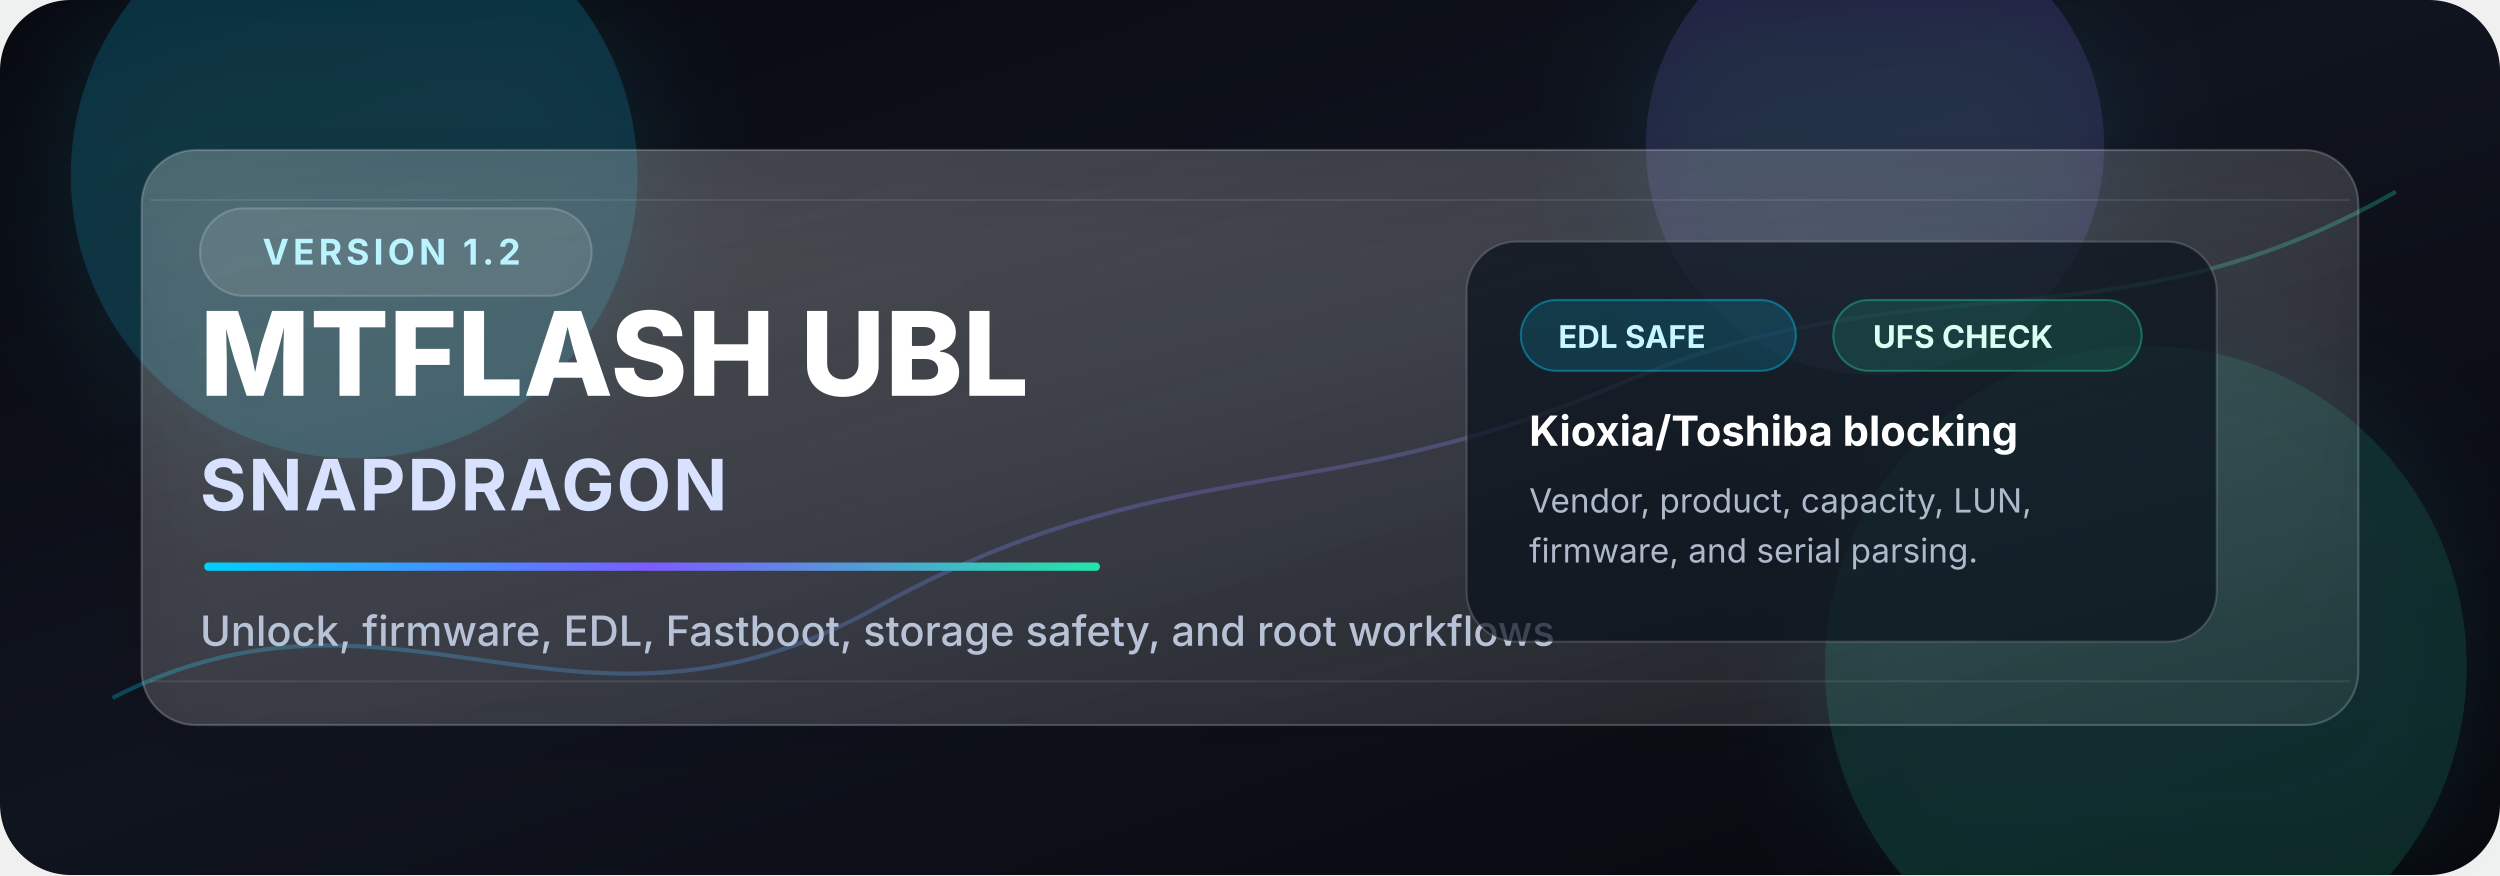
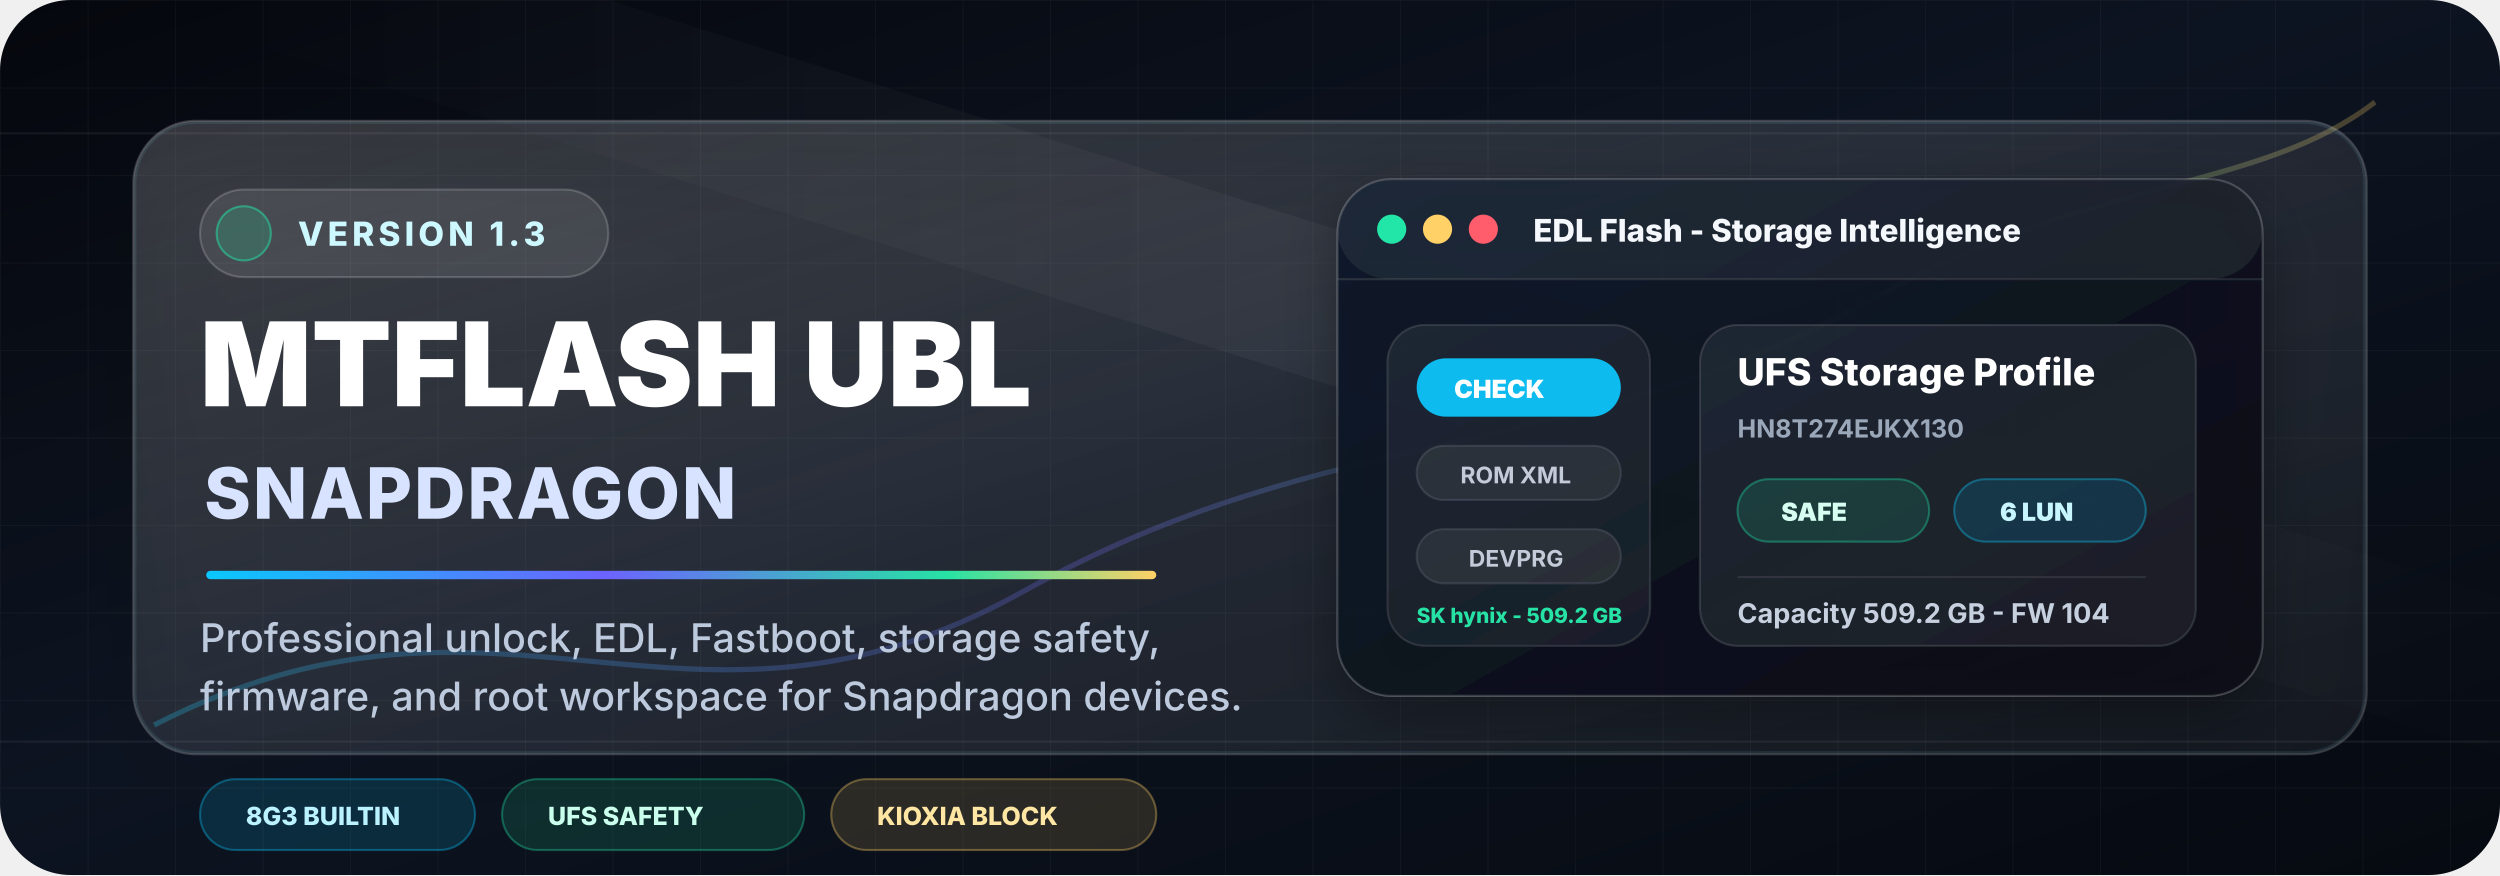
- <svg xmlns="http://www.w3.org/2000/svg" width="1200" height="420" viewBox="0 0 1200 420" role="img" aria-label="MTFLASH UBL Snapdragon">
+ <svg xmlns="http://www.w3.org/2000/svg" width="1200" height="420" viewBox="0 0 1200 420" role="img" aria-label="MTFLASH UBL Snapdragon v1.3 premium EDL storage interface">
  <defs>
    <linearGradient id="bg" x1="0" y1="0" x2="1" y2="1">
-       <stop offset="0" stop-color="#07090f" />
-       <stop offset="0.48" stop-color="#10141f" />
-       <stop offset="1" stop-color="#06070b" />
+       <stop offset="0" stop-color="#05070d" />
+       <stop offset="0.46" stop-color="#0d1421" />
+       <stop offset="1" stop-color="#060a11" />
    </linearGradient>
-     <linearGradient id="glass" x1="0" y1="0" x2="1" y2="1">
-       <stop offset="0" stop-color="#ffffff" stop-opacity="0.24" />
-       <stop offset="1" stop-color="#ffffff" stop-opacity="0.06" />
+     <linearGradient id="panel" x1="0" y1="0" x2="1" y2="1">
+       <stop offset="0" stop-color="#ffffff" stop-opacity="0.18" />
+       <stop offset="0.52" stop-color="#ffffff" stop-opacity="0.08" />
+       <stop offset="1" stop-color="#ffffff" stop-opacity="0.04" />
+     </linearGradient>
+     <linearGradient id="panelStrong" x1="0" y1="0" x2="1" y2="1">
+       <stop offset="0" stop-color="#111a2b" stop-opacity="0.96" />
+       <stop offset="1" stop-color="#070b12" stop-opacity="0.92" />
    </linearGradient>
    <linearGradient id="accent" x1="0" y1="0" x2="1" y2="0">
-       <stop offset="0" stop-color="#00d1ff" />
-       <stop offset="0.5" stop-color="#7c5cff" />
-       <stop offset="1" stop-color="#23e6a8" />
+       <stop offset="0" stop-color="#0ac8ff" />
+       <stop offset="0.42" stop-color="#6c63ff" />
+       <stop offset="0.78" stop-color="#27e2a4" />
+       <stop offset="1" stop-color="#ffd166" />
    </linearGradient>
-     <filter id="softGlow" x="-30%" y="-30%" width="160%" height="160%">
-       <feGaussianBlur stdDeviation="28" result="blur" />
-       <feColorMatrix in="blur" type="matrix" values="0 0 0 0 0.04 0 0 0 0 0.72 0 0 0 0 1 0 0 0 0.58 0" />
-       <feBlend in="SourceGraphic" mode="screen" />
+     <linearGradient id="shine" x1="0" y1="0" x2="1" y2="0">
+       <stop offset="0" stop-color="#ffffff" stop-opacity="0" />
+       <stop offset="0.5" stop-color="#ffffff" stop-opacity="0.24" />
+       <stop offset="1" stop-color="#ffffff" stop-opacity="0" />
+     </linearGradient>
+     <pattern id="grid" width="42" height="42" patternUnits="userSpaceOnUse">
+       <path d="M42 0H0V42" fill="none" stroke="#ffffff" stroke-opacity="0.035" stroke-width="1" />
+     </pattern>
+     <filter id="shadow" x="-20%" y="-20%" width="140%" height="140%">
+       <feDropShadow dx="0" dy="20" stdDeviation="24" flood-color="#000000" flood-opacity="0.46" />
    </filter>
-     <filter id="shadow" x="-20%" y="-20%" width="140%" height="140%">
-       <feDropShadow dx="0" dy="18" stdDeviation="22" flood-color="#000000" flood-opacity="0.42" />
+     <filter id="smallShadow" x="-20%" y="-20%" width="140%" height="140%">
+       <feDropShadow dx="0" dy="10" stdDeviation="14" flood-color="#000000" flood-opacity="0.34" />
    </filter>
  </defs>
  <rect width="1200" height="420" rx="34" fill="url(#bg)" />
-   <circle cx="170" cy="84" r="136" fill="#00c8ff" opacity="0.20" filter="url(#softGlow)" />
-   <circle cx="1030" cy="320" r="154" fill="#23e6a8" opacity="0.15" filter="url(#softGlow)" />
-   <circle cx="900" cy="70" r="110" fill="#7c5cff" opacity="0.18" filter="url(#softGlow)" />
-   <path d="M54 335 C190 265 276 372 420 292 C559 215 634 246 778 184 C920 123 1014 170 1150 92" fill="none" stroke="url(#accent)" stroke-width="2" opacity="0.28" />
-   <path d="M72 96 H1128" stroke="#ffffff" stroke-opacity="0.08" />
-   <path d="M72 327 H1128" stroke="#ffffff" stroke-opacity="0.08" />
-   <rect x="68" y="72" width="1064" height="276" rx="26" fill="url(#glass)" stroke="#ffffff" stroke-opacity="0.20" filter="url(#shadow)" />
-   <rect x="96" y="100" width="188" height="42" rx="21" fill="#ffffff" fill-opacity="0.10" stroke="#ffffff" stroke-opacity="0.18" />
-   <text x="126" y="127" fill="#b9f4ff" font-family="Inter, Segoe UI, Arial, sans-serif" font-size="17" font-weight="700" letter-spacing="2">VERSION 1.2</text>
-   <text x="96" y="190" fill="#ffffff" font-family="Inter, Segoe UI, Arial, sans-serif" font-size="56" font-weight="800" letter-spacing="0">MTFLASH UBL</text>
-   <text x="96" y="245" fill="#d8e2ff" font-family="Inter, Segoe UI, Arial, sans-serif" font-size="34" font-weight="700" letter-spacing="1">SNAPDRAGON</text>
-   <rect x="98" y="270" width="430" height="4" rx="2" fill="url(#accent)" />
-   <text x="96" y="310" fill="#b8c2d6" font-family="Inter, Segoe UI, Arial, sans-serif" font-size="20" font-weight="500">Unlock, firmware, EDL, Fastboot, storage safety, and root workflows</text>
-   <g transform="translate(704 116)">
-     <rect x="0" y="0" width="360" height="192" rx="24" fill="#08101a" fill-opacity="0.70" stroke="#ffffff" stroke-opacity="0.16" />
-     <rect x="26" y="28" width="132" height="34" rx="17" fill="#00d1ff" fill-opacity="0.16" stroke="#00d1ff" stroke-opacity="0.40" />
-     <text x="44" y="51" fill="#c7f7ff" font-family="Inter, Segoe UI, Arial, sans-serif" font-size="15" font-weight="700">EDL SAFE</text>
-     <rect x="176" y="28" width="148" height="34" rx="17" fill="#23e6a8" fill-opacity="0.14" stroke="#23e6a8" stroke-opacity="0.36" />
-     <text x="195" y="51" fill="#d7fff2" font-family="Inter, Segoe UI, Arial, sans-serif" font-size="15" font-weight="700">UFS CHECK</text>
-     <text x="30" y="98" fill="#ffffff" font-family="Inter, Segoe UI, Arial, sans-serif" font-size="20" font-weight="750">Kioxia/Toshiba blocking</text>
-     <text x="30" y="130" fill="#aeb9cb" font-family="Inter, Segoe UI, Arial, sans-serif" font-size="16">Vendor, product, capacity, LUN,</text>
-     <text x="30" y="154" fill="#aeb9cb" font-family="Inter, Segoe UI, Arial, sans-serif" font-size="16">firmware, and serial parsing.</text>
+   <rect width="1200" height="420" rx="34" fill="url(#grid)" />
+   <path d="M74 348C242 262 329 374 491 284C640 201 752 224 900 143C1007 84 1084 92 1140 49" fill="none" stroke="url(#accent)" stroke-width="2.5" opacity="0.25" />
+   <path d="M0 64H1200" stroke="#ffffff" stroke-opacity="0.06" />
+   <path d="M0 356H1200" stroke="#ffffff" stroke-opacity="0.06" />
+   <path d="M103 -22L1234 335" stroke="url(#shine)" stroke-width="72" opacity="0.18" />
+   <rect x="64" y="58" width="1072" height="304" rx="30" fill="url(#panel)" stroke="#ffffff" stroke-opacity="0.18" filter="url(#shadow)" />
+   <rect x="65" y="59" width="1070" height="302" rx="29" fill="none" stroke="#8be9ff" stroke-opacity="0.10" />
+   <g transform="translate(96 91)">
+     <rect x="0" y="0" width="196" height="42" rx="21" fill="#ffffff" fill-opacity="0.09" stroke="#ffffff" stroke-opacity="0.18" />
+     <rect x="8" y="8" width="26" height="26" rx="13" fill="#23e6a8" fill-opacity="0.18" stroke="#23e6a8" stroke-opacity="0.5" />
+     <text x="47" y="27" fill="#cdf8ff" font-family="Inter, Segoe UI, Arial, sans-serif" font-size="16" font-weight="800" letter-spacing="2">VERSION 1.3</text>
+     <text x="0" y="104" fill="#ffffff" font-family="Inter, Segoe UI, Arial, sans-serif" font-size="56" font-weight="850" letter-spacing="0">MTFLASH UBL</text>
+     <text x="2" y="158" fill="#d7e3ff" font-family="Inter, Segoe UI, Arial, sans-serif" font-size="34" font-weight="760" letter-spacing="1">SNAPDRAGON</text>
+     <rect x="3" y="183" width="456" height="4" rx="2" fill="url(#accent)" />
+     <text x="0" y="222" fill="#bdc9dc" font-family="Inter, Segoe UI, Arial, sans-serif" font-size="19" font-weight="520">Professional unlock, EDL, Fastboot, storage safety,</text>
+     <text x="0" y="250" fill="#bdc9dc" font-family="Inter, Segoe UI, Arial, sans-serif" font-size="19" font-weight="520">firmware, and root workspace for Snapdragon devices.</text>
+     <g transform="translate(0 283)">
+       <rect x="0" y="0" width="132" height="34" rx="17" fill="#0ac8ff" fill-opacity="0.14" stroke="#0ac8ff" stroke-opacity="0.34" />
+       <text x="22" y="22" fill="#bbf2ff" font-family="Inter, Segoe UI, Arial, sans-serif" font-size="12" font-weight="800">8G3 BUILTIN</text>
+       <rect x="145" y="0" width="145" height="34" rx="17" fill="#23e6a8" fill-opacity="0.13" stroke="#23e6a8" stroke-opacity="0.34" />
+       <text x="167" y="22" fill="#cbffed" font-family="Inter, Segoe UI, Arial, sans-serif" font-size="12" font-weight="800">UFS SAFETY</text>
+       <rect x="303" y="0" width="156" height="34" rx="17" fill="#ffd166" fill-opacity="0.13" stroke="#ffd166" stroke-opacity="0.34" />
+       <text x="325" y="22" fill="#ffe7a3" font-family="Inter, Segoe UI, Arial, sans-serif" font-size="12" font-weight="800">KIOXIA BLOCK</text>
+     </g>
+   </g>
+   <g transform="translate(642 86)" filter="url(#smallShadow)">
+     <rect x="0" y="0" width="444" height="248" rx="26" fill="url(#panelStrong)" stroke="#ffffff" stroke-opacity="0.17" />
+     <rect x="0" y="0" width="444" height="48" rx="26" fill="#ffffff" fill-opacity="0.06" />
+     <path d="M0 48H444" stroke="#ffffff" stroke-opacity="0.10" />
+     <circle cx="26" cy="24" r="7" fill="#23e6a8" />
+     <circle cx="48" cy="24" r="7" fill="#ffd166" />
+     <circle cx="70" cy="24" r="7" fill="#ff5d6c" />
+     <text x="94" y="30" fill="#f4f7fb" font-family="Inter, Segoe UI, Arial, sans-serif" font-size="15" font-weight="800">EDL Flash - Storage Intelligence</text>
+     <g transform="translate(24 70)">
+       <rect x="0" y="0" width="126" height="154" rx="18" fill="#ffffff" fill-opacity="0.055" stroke="#ffffff" stroke-opacity="0.12" />
+       <rect x="14" y="16" width="98" height="28" rx="14" fill="#0ac8ff" fill-opacity="0.92" />
+       <text x="32" y="35" fill="#ffffff" font-family="Inter, Segoe UI, Arial, sans-serif" font-size="12" font-weight="850">CHECK</text>
+       <rect x="14" y="58" width="98" height="26" rx="13" fill="#ffffff" fill-opacity="0.07" stroke="#ffffff" stroke-opacity="0.11" />
+       <text x="35" y="76" fill="#c3cad8" font-family="Inter, Segoe UI, Arial, sans-serif" font-size="11" font-weight="700">ROM XML</text>
+       <rect x="14" y="98" width="98" height="26" rx="13" fill="#ffffff" fill-opacity="0.07" stroke="#ffffff" stroke-opacity="0.11" />
+       <text x="39" y="116" fill="#c3cad8" font-family="Inter, Segoe UI, Arial, sans-serif" font-size="11" font-weight="700">DEVPRG</text>
+       <text x="14" y="143" fill="#27e2a4" font-family="Inter, Segoe UI, Arial, sans-serif" font-size="10" font-weight="800">SK hynix - 509.2 GB</text>
+     </g>
+     <g transform="translate(174 70)">
+       <rect x="0" y="0" width="238" height="154" rx="18" fill="#ffffff" fill-opacity="0.07" stroke="#ffffff" stroke-opacity="0.13" />
+       <text x="18" y="29" fill="#ffffff" font-family="Inter, Segoe UI, Arial, sans-serif" font-size="18" font-weight="830">UFS Storage Profile</text>
+       <text x="18" y="54" fill="#9ba8ba" font-family="Inter, Segoe UI, Arial, sans-serif" font-size="12" font-weight="700">HN8T274EJKX130</text>
+       <rect x="18" y="74" width="92" height="30" rx="15" fill="#23e6a8" fill-opacity="0.14" stroke="#23e6a8" stroke-opacity="0.35" />
+       <text x="39" y="94" fill="#d6fff1" font-family="Inter, Segoe UI, Arial, sans-serif" font-size="12" font-weight="850">SAFE</text>
+       <rect x="122" y="74" width="92" height="30" rx="15" fill="#0ac8ff" fill-opacity="0.14" stroke="#0ac8ff" stroke-opacity="0.35" />
+       <text x="144" y="94" fill="#c8f6ff" font-family="Inter, Segoe UI, Arial, sans-serif" font-size="12" font-weight="850">6 LUN</text>
+       <path d="M18 121H214" stroke="#ffffff" stroke-opacity="0.10" />
+       <text x="18" y="143" fill="#c6d0df" font-family="Inter, Segoe UI, Arial, sans-serif" font-size="13" font-weight="680">Capacity 509.2 GB - FW 104</text>
+     </g>
  </g>
</svg>
